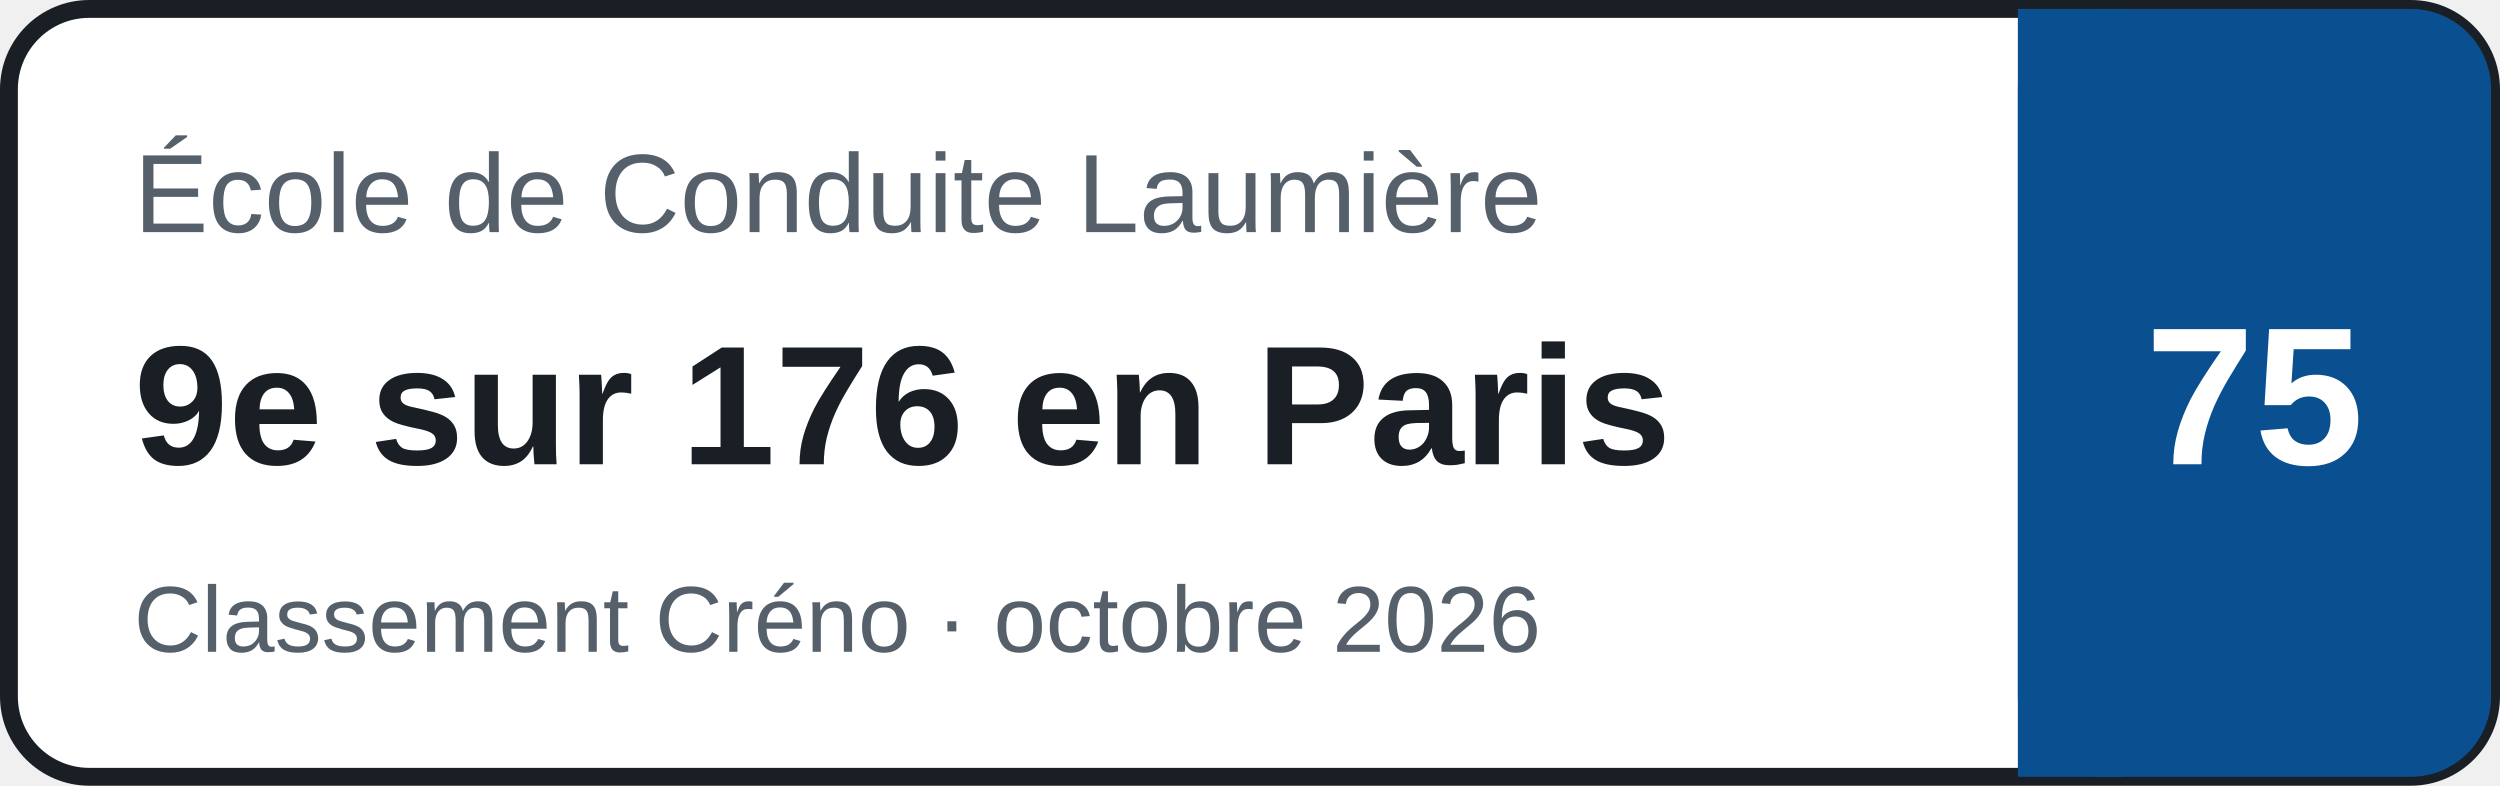
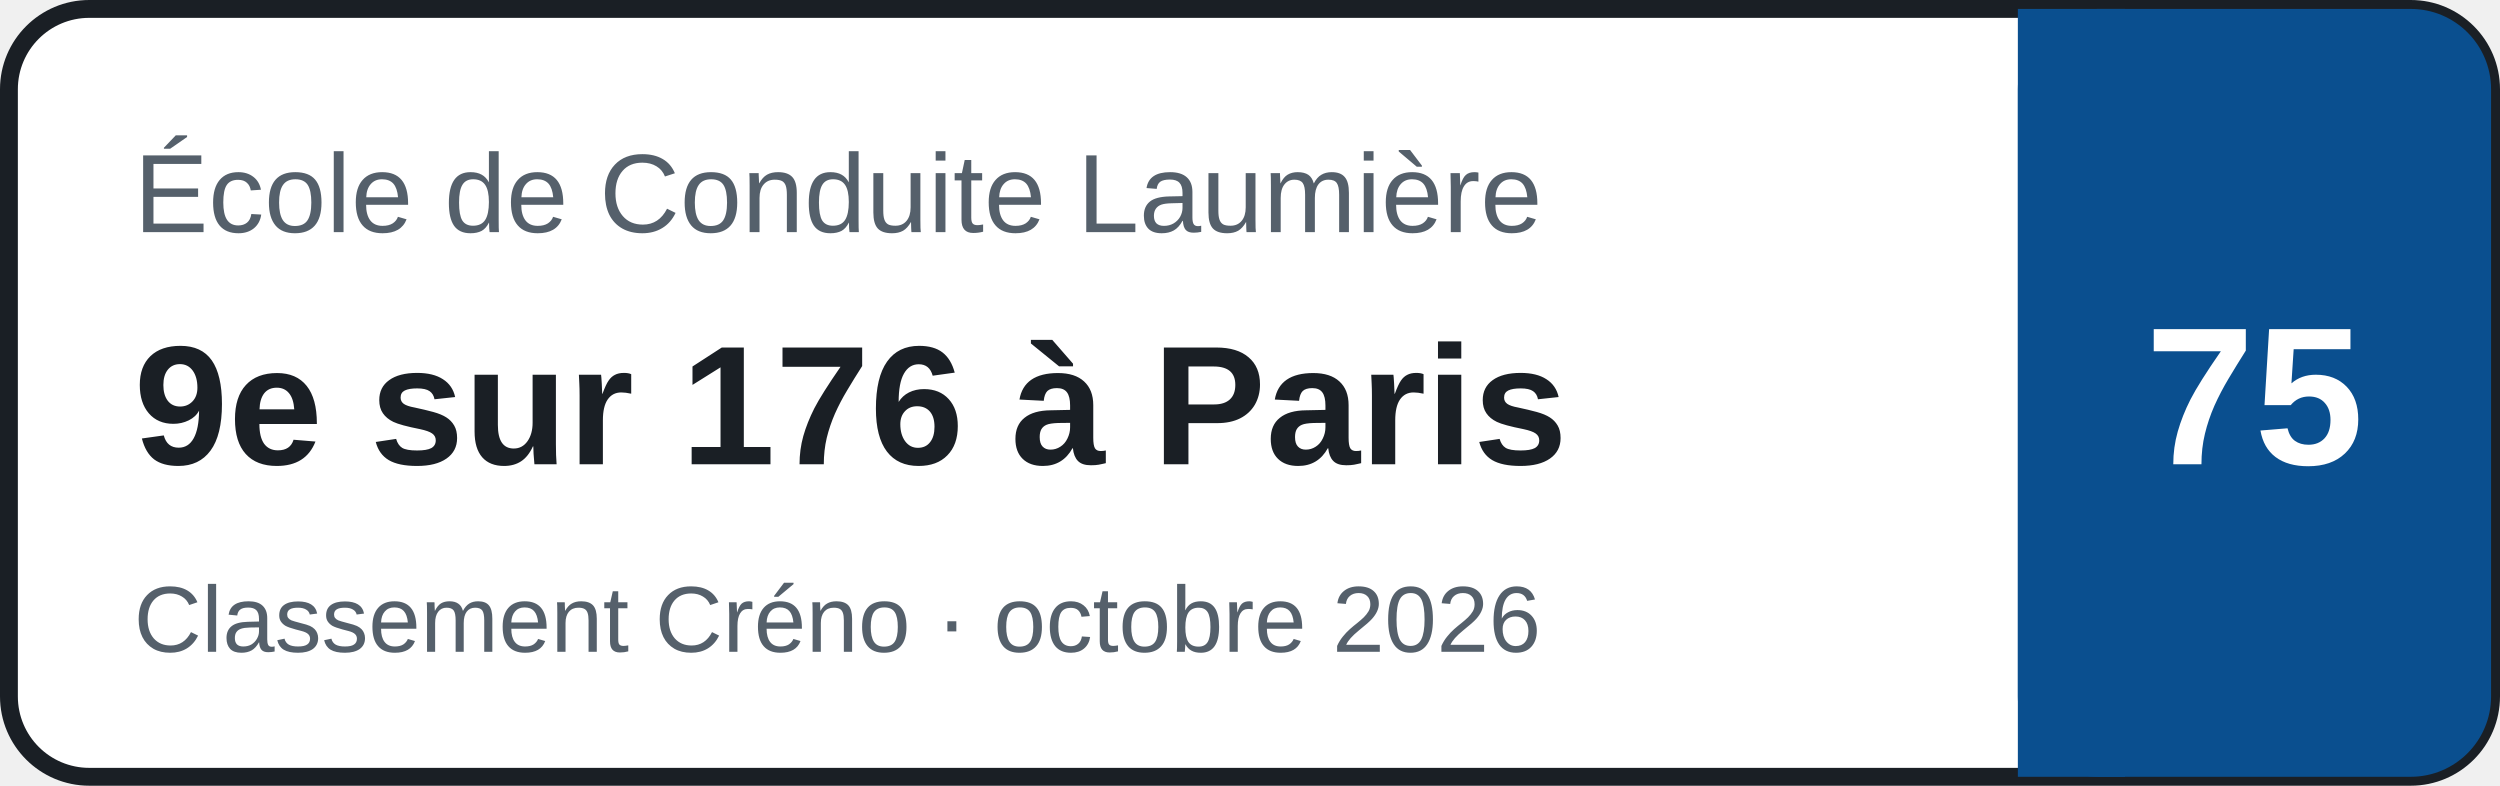
- <svg xmlns="http://www.w3.org/2000/svg" width="280" height="88" viewBox="0 0 280 88" role="img" aria-label="École de Conduite Laumière : 9e sur 176 en Paris, classement Créno, octobre 2026">
+ <svg xmlns="http://www.w3.org/2000/svg" width="280" height="88" viewBox="0 0 280 88" role="img" aria-label="École de Conduite Laumière : 9e sur 176 à Paris, classement Créno, octobre 2026">
  <rect x="1" y="1" width="278" height="86" rx="9" fill="#FFFFFF" stroke="#1A1F25" stroke-width="2" />
  <rect x="226" y="1" width="53" height="86" rx="9" fill="#0A4F8F" />
  <rect x="226" y="1" width="12" height="86" fill="#0A4F8F" />
  <text x="252.5" y="52" text-anchor="middle" font-family="Arial, Helvetica, sans-serif" font-size="22" font-weight="700" fill="#FFFFFF">75</text>
  <text x="15" y="26" font-family="Arial, Helvetica, sans-serif" font-size="12.5" fill="#55606B">École de Conduite Laumière</text>
-   <text x="15" y="52" font-family="Arial, Helvetica, sans-serif" font-size="19" font-weight="700" fill="#1A1F25">9e sur 176 en Paris</text>
+   <text x="15" y="52" font-family="Arial, Helvetica, sans-serif" font-size="19" font-weight="700" fill="#1A1F25">9e sur 176 à Paris</text>
  <text x="15" y="73" font-family="Arial, Helvetica, sans-serif" font-size="10.5" fill="#55606B">Classement Créno · octobre 2026</text>
</svg>
